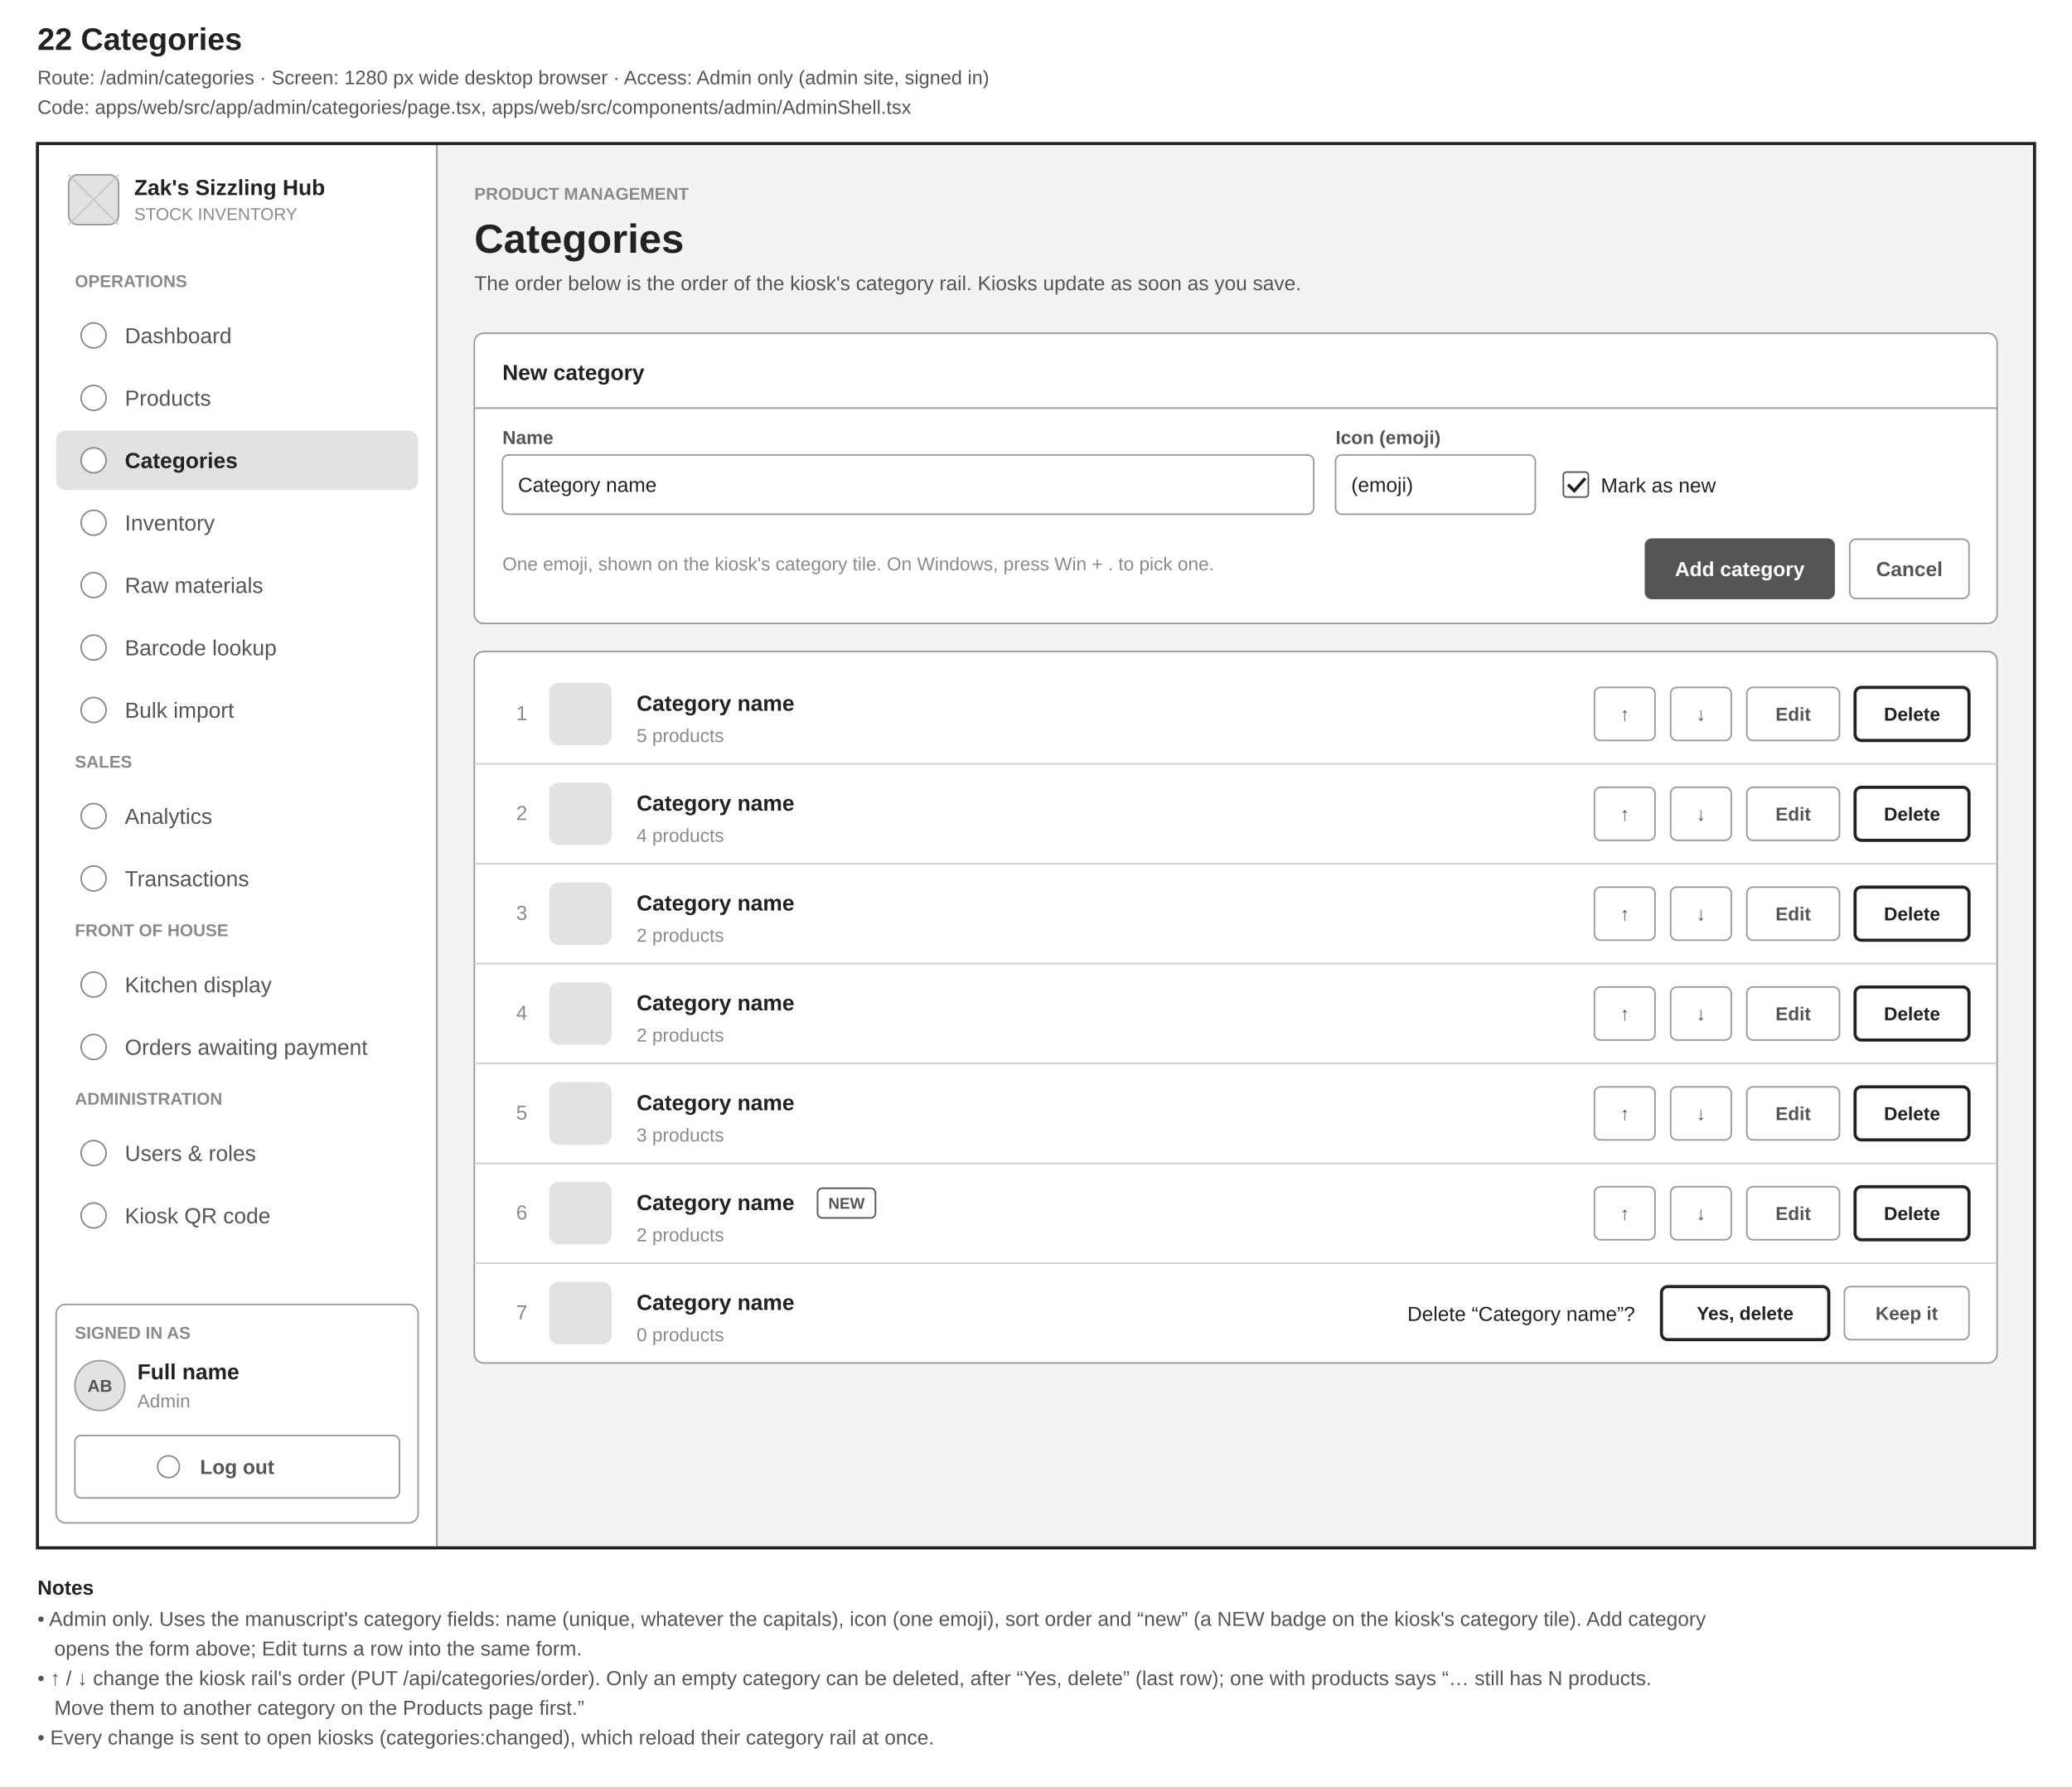
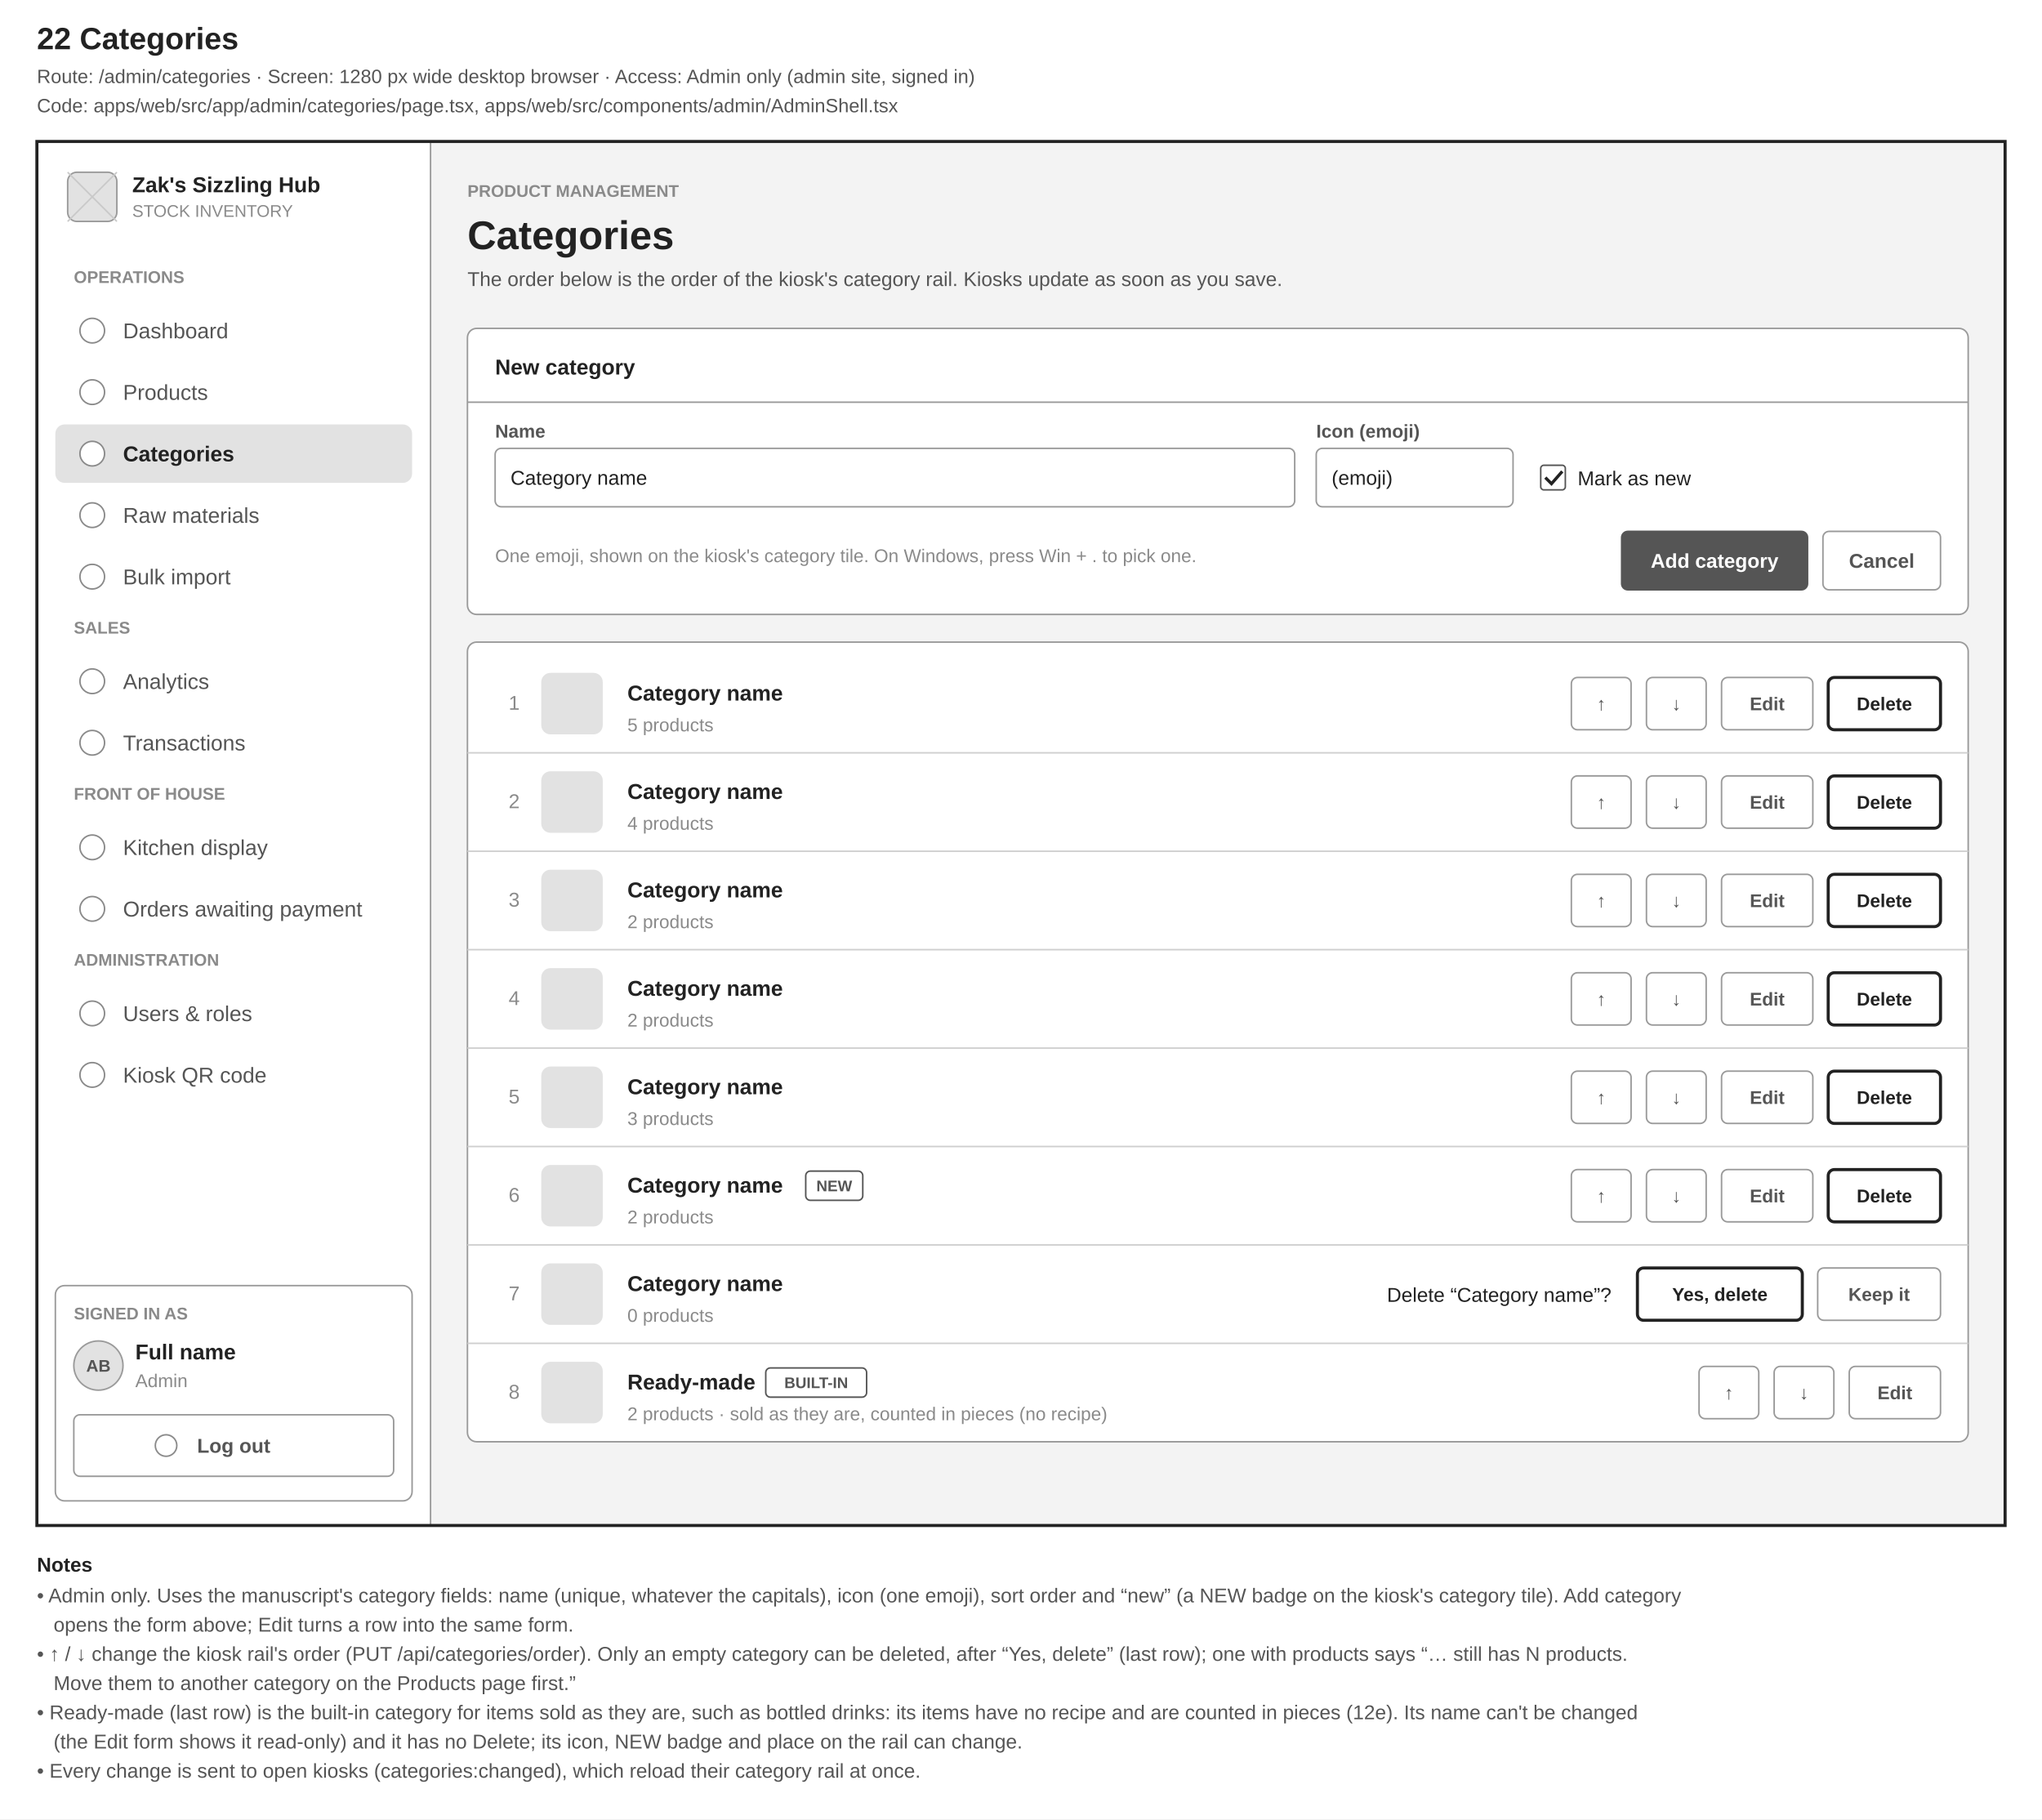
- <svg xmlns="http://www.w3.org/2000/svg" width="1328" height="1145" viewBox="0 0 1328 1145">
-   <rect x="0" y="0" width="1328" height="1145" fill="#ffffff" />
+ <svg xmlns="http://www.w3.org/2000/svg" width="1328" height="1183" viewBox="0 0 1328 1183">
+   <rect x="0" y="0" width="1328" height="1183" fill="#ffffff" />
  <text x="24" y="32" font-family="Arial, Helvetica, sans-serif" font-size="20" font-weight="700" fill="#222222">22  Categories</text>
  <text x="24" y="54" font-family="Arial, Helvetica, sans-serif" font-size="12.5" fill="#555555">Route: /admin/categories   ·   Screen: 1280 px wide desktop browser   ·   Access: Admin only (admin site, signed in)</text>
  <text x="24" y="73" font-family="Arial, Helvetica, sans-serif" font-size="12.5" fill="#555555">Code: apps/web/src/app/admin/categories/page.tsx, apps/web/src/components/admin/AdminShell.tsx</text>
  <text x="24" y="1022" font-family="Arial, Helvetica, sans-serif" font-size="13" font-weight="700" fill="#222222">Notes</text>
  <text x="24" y="1042" font-family="Arial, Helvetica, sans-serif" font-size="13" fill="#555555" xml:space="preserve">• Admin only. Uses the manuscript's category fields: name (unique, whatever the capitals), icon (one emoji), sort order and “new” (a NEW badge on the kiosk's category tile). Add category</text>
  <text x="24" y="1061" font-family="Arial, Helvetica, sans-serif" font-size="13" fill="#555555" xml:space="preserve">   opens the form above; Edit turns a row into the same form.</text>
  <text x="24" y="1080" font-family="Arial, Helvetica, sans-serif" font-size="13" fill="#555555" xml:space="preserve">• ↑ / ↓ change the kiosk rail's order (PUT /api/categories/order). Only an empty category can be deleted, after “Yes, delete” (last row); one with products says “… still has N products.</text>
  <text x="24" y="1099" font-family="Arial, Helvetica, sans-serif" font-size="13" fill="#555555" xml:space="preserve">   Move them to another category on the Products page first.”</text>
-   <text x="24" y="1118" font-family="Arial, Helvetica, sans-serif" font-size="13" fill="#555555" xml:space="preserve">• Every change is sent to open kiosks (categories:changed), which reload their category rail at once.</text>
+   <text x="24" y="1118" font-family="Arial, Helvetica, sans-serif" font-size="13" fill="#555555" xml:space="preserve">• Ready-made (last row) is the built-in category for items sold as they are, such as bottled drinks: its items have no recipe and are counted in pieces (12e). Its name can't be changed</text>
+   <text x="24" y="1137" font-family="Arial, Helvetica, sans-serif" font-size="13" fill="#555555" xml:space="preserve">   (the Edit form shows it read-only) and it has no Delete; its icon, NEW badge and place on the rail can change.</text>
+   <text x="24" y="1156" font-family="Arial, Helvetica, sans-serif" font-size="13" fill="#555555" xml:space="preserve">• Every change is sent to open kiosks (categories:changed), which reload their category rail at once.</text>
  <g transform="translate(24,92)">
    <clipPath id="frame">
      <rect x="0" y="0" width="1280" height="900" />
    </clipPath>
    <g clip-path="url(#frame)">
      <rect x="0" y="0" width="1280" height="900" fill="#ffffff" />
      <rect x="0" y="0" width="1280" height="900" rx="0" fill="#f3f3f3" stroke="none" />
      <rect x="0" y="0" width="256" height="900" rx="0" fill="#ffffff" stroke="none" />
      <line x1="256" y1="0" x2="256" y2="900" stroke="#9a9a9a" stroke-width="1" />
      <rect x="20" y="20" width="32" height="32" rx="6" fill="#e2e2e2" stroke="#9a9a9a" stroke-width="1" />
      <line x1="20" y1="20" x2="52" y2="52" stroke="#c9c9c9" stroke-width="1" />
      <line x1="52" y1="20" x2="20" y2="52" stroke="#c9c9c9" stroke-width="1" />
      <text x="62" y="33" font-family="Arial, Helvetica, sans-serif" font-size="14" font-weight="700" text-anchor="start" fill="#222222">Zak's Sizzling Hub</text>
      <text x="62" y="49" font-family="Arial, Helvetica, sans-serif" font-size="11" font-weight="400" text-anchor="start" fill="#8a8a8a">STOCK INVENTORY</text>
      <text x="24" y="92" font-family="Arial, Helvetica, sans-serif" font-size="11" font-weight="700" text-anchor="start" fill="#8a8a8a">OPERATIONS</text>
      <circle cx="36" cy="123" r="8" fill="#ffffff" stroke="#8a8a8a" stroke-width="1" />
      <text x="56" y="128" font-family="Arial, Helvetica, sans-serif" font-size="14" font-weight="400" text-anchor="start" fill="#555555">Dashboard</text>
      <circle cx="36" cy="163" r="8" fill="#ffffff" stroke="#8a8a8a" stroke-width="1" />
      <text x="56" y="168" font-family="Arial, Helvetica, sans-serif" font-size="14" font-weight="400" text-anchor="start" fill="#555555">Products</text>
      <rect x="12" y="184" width="232" height="38" rx="6" fill="#e2e2e2" stroke="none" />
      <circle cx="36" cy="203" r="8" fill="#ffffff" stroke="#8a8a8a" stroke-width="1" />
      <text x="56" y="208" font-family="Arial, Helvetica, sans-serif" font-size="14" font-weight="700" text-anchor="start" fill="#222222">Categories</text>
      <circle cx="36" cy="243" r="8" fill="#ffffff" stroke="#8a8a8a" stroke-width="1" />
-       <text x="56" y="248" font-family="Arial, Helvetica, sans-serif" font-size="14" font-weight="400" text-anchor="start" fill="#555555">Inventory</text>
+       <text x="56" y="248" font-family="Arial, Helvetica, sans-serif" font-size="14" font-weight="400" text-anchor="start" fill="#555555">Raw materials</text>
      <circle cx="36" cy="283" r="8" fill="#ffffff" stroke="#8a8a8a" stroke-width="1" />
-       <text x="56" y="288" font-family="Arial, Helvetica, sans-serif" font-size="14" font-weight="400" text-anchor="start" fill="#555555">Raw materials</text>
-       <circle cx="36" cy="323" r="8" fill="#ffffff" stroke="#8a8a8a" stroke-width="1" />
-       <text x="56" y="328" font-family="Arial, Helvetica, sans-serif" font-size="14" font-weight="400" text-anchor="start" fill="#555555">Barcode lookup</text>
-       <circle cx="36" cy="363" r="8" fill="#ffffff" stroke="#8a8a8a" stroke-width="1" />
-       <text x="56" y="368" font-family="Arial, Helvetica, sans-serif" font-size="14" font-weight="400" text-anchor="start" fill="#555555">Bulk import</text>
-       <text x="24" y="400" font-family="Arial, Helvetica, sans-serif" font-size="11" font-weight="700" text-anchor="start" fill="#8a8a8a">SALES</text>
-       <circle cx="36" cy="431" r="8" fill="#ffffff" stroke="#8a8a8a" stroke-width="1" />
-       <text x="56" y="436" font-family="Arial, Helvetica, sans-serif" font-size="14" font-weight="400" text-anchor="start" fill="#555555">Analytics</text>
-       <circle cx="36" cy="471" r="8" fill="#ffffff" stroke="#8a8a8a" stroke-width="1" />
-       <text x="56" y="476" font-family="Arial, Helvetica, sans-serif" font-size="14" font-weight="400" text-anchor="start" fill="#555555">Transactions</text>
-       <text x="24" y="508" font-family="Arial, Helvetica, sans-serif" font-size="11" font-weight="700" text-anchor="start" fill="#8a8a8a">FRONT OF HOUSE</text>
-       <circle cx="36" cy="539" r="8" fill="#ffffff" stroke="#8a8a8a" stroke-width="1" />
-       <text x="56" y="544" font-family="Arial, Helvetica, sans-serif" font-size="14" font-weight="400" text-anchor="start" fill="#555555">Kitchen display</text>
-       <circle cx="36" cy="579" r="8" fill="#ffffff" stroke="#8a8a8a" stroke-width="1" />
-       <text x="56" y="584" font-family="Arial, Helvetica, sans-serif" font-size="14" font-weight="400" text-anchor="start" fill="#555555">Orders awaiting payment</text>
-       <text x="24" y="616" font-family="Arial, Helvetica, sans-serif" font-size="11" font-weight="700" text-anchor="start" fill="#8a8a8a">ADMINISTRATION</text>
-       <circle cx="36" cy="647" r="8" fill="#ffffff" stroke="#8a8a8a" stroke-width="1" />
-       <text x="56" y="652" font-family="Arial, Helvetica, sans-serif" font-size="14" font-weight="400" text-anchor="start" fill="#555555">Users &amp; roles</text>
-       <circle cx="36" cy="687" r="8" fill="#ffffff" stroke="#8a8a8a" stroke-width="1" />
-       <text x="56" y="692" font-family="Arial, Helvetica, sans-serif" font-size="14" font-weight="400" text-anchor="start" fill="#555555">Kiosk QR code</text>
+       <text x="56" y="288" font-family="Arial, Helvetica, sans-serif" font-size="14" font-weight="400" text-anchor="start" fill="#555555">Bulk import</text>
+       <text x="24" y="320" font-family="Arial, Helvetica, sans-serif" font-size="11" font-weight="700" text-anchor="start" fill="#8a8a8a">SALES</text>
+       <circle cx="36" cy="351" r="8" fill="#ffffff" stroke="#8a8a8a" stroke-width="1" />
+       <text x="56" y="356" font-family="Arial, Helvetica, sans-serif" font-size="14" font-weight="400" text-anchor="start" fill="#555555">Analytics</text>
+       <circle cx="36" cy="391" r="8" fill="#ffffff" stroke="#8a8a8a" stroke-width="1" />
+       <text x="56" y="396" font-family="Arial, Helvetica, sans-serif" font-size="14" font-weight="400" text-anchor="start" fill="#555555">Transactions</text>
+       <text x="24" y="428" font-family="Arial, Helvetica, sans-serif" font-size="11" font-weight="700" text-anchor="start" fill="#8a8a8a">FRONT OF HOUSE</text>
+       <circle cx="36" cy="459" r="8" fill="#ffffff" stroke="#8a8a8a" stroke-width="1" />
+       <text x="56" y="464" font-family="Arial, Helvetica, sans-serif" font-size="14" font-weight="400" text-anchor="start" fill="#555555">Kitchen display</text>
+       <circle cx="36" cy="499" r="8" fill="#ffffff" stroke="#8a8a8a" stroke-width="1" />
+       <text x="56" y="504" font-family="Arial, Helvetica, sans-serif" font-size="14" font-weight="400" text-anchor="start" fill="#555555">Orders awaiting payment</text>
+       <text x="24" y="536" font-family="Arial, Helvetica, sans-serif" font-size="11" font-weight="700" text-anchor="start" fill="#8a8a8a">ADMINISTRATION</text>
+       <circle cx="36" cy="567" r="8" fill="#ffffff" stroke="#8a8a8a" stroke-width="1" />
+       <text x="56" y="572" font-family="Arial, Helvetica, sans-serif" font-size="14" font-weight="400" text-anchor="start" fill="#555555">Users &amp; roles</text>
+       <circle cx="36" cy="607" r="8" fill="#ffffff" stroke="#8a8a8a" stroke-width="1" />
+       <text x="56" y="612" font-family="Arial, Helvetica, sans-serif" font-size="14" font-weight="400" text-anchor="start" fill="#555555">Kiosk QR code</text>
      <rect x="12" y="744" width="232" height="140" rx="6" fill="#ffffff" stroke="#9a9a9a" stroke-width="1" />
      <text x="24" y="766" font-family="Arial, Helvetica, sans-serif" font-size="11" font-weight="700" text-anchor="start" fill="#8a8a8a">SIGNED IN AS</text>
      <circle cx="40" cy="796" r="16" fill="#e2e2e2" stroke="#9a9a9a" stroke-width="1" />
      <text x="40" y="800" font-family="Arial, Helvetica, sans-serif" font-size="11" font-weight="700" text-anchor="middle" fill="#555555">AB</text>
      <text x="64" y="792" font-family="Arial, Helvetica, sans-serif" font-size="14" font-weight="700" text-anchor="start" fill="#222222">Full name</text>
      <text x="64" y="810" font-family="Arial, Helvetica, sans-serif" font-size="12" font-weight="400" text-anchor="start" fill="#8a8a8a">Admin</text>
      <rect x="24" y="828" width="208" height="40" rx="4" fill="#ffffff" stroke="#9a9a9a" stroke-width="1" />
      <text x="128.0" y="852.68" font-family="Arial, Helvetica, sans-serif" font-size="13" font-weight="700" text-anchor="middle" fill="#555555">Log out</text>
      <circle cx="84" cy="848" r="7" fill="#ffffff" stroke="#8a8a8a" stroke-width="1" />
      <text x="280" y="36" font-family="Arial, Helvetica, sans-serif" font-size="11" font-weight="700" text-anchor="start" fill="#8a8a8a">PRODUCT MANAGEMENT</text>
      <text x="280" y="70" font-family="Arial, Helvetica, sans-serif" font-size="26" font-weight="700" text-anchor="start" fill="#222222">Categories</text>
      <text x="280" y="94" font-family="Arial, Helvetica, sans-serif" font-size="13" font-weight="400" text-anchor="start" fill="#555555">The order below is the order of the kiosk's category rail. Kiosks update as soon as you save.</text>
      <rect x="280" y="121.55" width="976" height="186" rx="6" fill="#ffffff" stroke="#9a9a9a" stroke-width="1" />
      <text x="298" y="151.55" font-family="Arial, Helvetica, sans-serif" font-size="14" font-weight="700" text-anchor="start" fill="#222222">New category</text>
      <line x1="280" y1="169.55" x2="1256" y2="169.55" stroke="#9a9a9a" stroke-width="1" />
      <text x="298" y="192.55" font-family="Arial, Helvetica, sans-serif" font-size="12" font-weight="700" text-anchor="start" fill="#555555">Name</text>
      <rect x="298" y="199.55" width="520" height="38" rx="4" fill="#ffffff" stroke="#9a9a9a" stroke-width="1" />
      <text x="308" y="223.23" font-family="Arial, Helvetica, sans-serif" font-size="13" font-weight="400" text-anchor="start" fill="#222222">Category name</text>
      <text x="832" y="192.55" font-family="Arial, Helvetica, sans-serif" font-size="12" font-weight="700" text-anchor="start" fill="#555555">Icon (emoji)</text>
      <rect x="832" y="199.55" width="128" height="38" rx="4" fill="#ffffff" stroke="#9a9a9a" stroke-width="1" />
      <text x="842" y="223.23" font-family="Arial, Helvetica, sans-serif" font-size="13" font-weight="400" text-anchor="start" fill="#222222">(emoji)</text>
      <rect x="978" y="210.55" width="16" height="16" rx="2" fill="#ffffff" stroke="#555555" stroke-width="1" />
      <path d="M981 218.55 l4 4 l7 -8" fill="none" stroke="#222222" stroke-width="2" />
      <text x="1002" y="223.55" font-family="Arial, Helvetica, sans-serif" font-size="13" font-weight="400" text-anchor="start" fill="#222222">Mark as new</text>
      <text x="298" y="273.55" font-family="Arial, Helvetica, sans-serif" font-size="12" font-weight="400" text-anchor="start" fill="#8a8a8a">One emoji, shown on the kiosk's category tile. On Windows, press Win + . to pick one.</text>
      <rect x="1161.54" y="253.55" width="76.46" height="38" rx="4" fill="#ffffff" stroke="#9a9a9a" stroke-width="1" />
      <text x="1199.77" y="277.23" font-family="Arial, Helvetica, sans-serif" font-size="13" font-weight="700" text-anchor="middle" fill="#555555">Cancel</text>
      <rect x="1030.62" y="253.55" width="120.92" height="38" rx="4" fill="#555555" stroke="#555555" stroke-width="1" />
      <text x="1091.08" y="277.23" font-family="Arial, Helvetica, sans-serif" font-size="13" font-weight="700" text-anchor="middle" fill="#ffffff">Add category</text>
-       <rect x="280" y="325.55" width="976" height="456" rx="6" fill="#ffffff" stroke="#9a9a9a" stroke-width="1" />
+       <rect x="280" y="325.55" width="976" height="520" rx="6" fill="#ffffff" stroke="#9a9a9a" stroke-width="1" />
      <text x="314" y="369.55" font-family="Arial, Helvetica, sans-serif" font-size="13" font-weight="400" text-anchor="end" fill="#8a8a8a">1</text>
      <rect x="328" y="345.55" width="40" height="40" rx="6" fill="#e2e2e2" stroke="none" />
      <text x="384" y="363.55" font-family="Arial, Helvetica, sans-serif" font-size="14" font-weight="700" text-anchor="start" fill="#222222">Category name</text>
      <text x="384" y="383.55" font-family="Arial, Helvetica, sans-serif" font-size="12" font-weight="400" text-anchor="start" fill="#8a8a8a">5 products</text>
      <rect x="1164.96" y="348.55" width="73.04" height="34" rx="4" fill="#ffffff" stroke="#222222" stroke-width="2" />
      <text x="1201.48" y="369.87" font-family="Arial, Helvetica, sans-serif" font-size="12" font-weight="700" text-anchor="middle" fill="#222222">Delete</text>
      <rect x="1095.6" y="348.55" width="59.36" height="34" rx="4" fill="#ffffff" stroke="#9a9a9a" stroke-width="1" />
      <text x="1125.28" y="369.87" font-family="Arial, Helvetica, sans-serif" font-size="12" font-weight="700" text-anchor="middle" fill="#555555">Edit</text>
      <rect x="1046.76" y="348.55" width="38.84" height="34" rx="4" fill="#ffffff" stroke="#9a9a9a" stroke-width="1" />
      <text x="1066.18" y="369.87" font-family="Arial, Helvetica, sans-serif" font-size="12" font-weight="700" text-anchor="middle" fill="#555555">↓</text>
      <rect x="997.92" y="348.55" width="38.84" height="34" rx="4" fill="#ffffff" stroke="#9a9a9a" stroke-width="1" />
      <text x="1017.34" y="369.87" font-family="Arial, Helvetica, sans-serif" font-size="12" font-weight="700" text-anchor="middle" fill="#555555">↑</text>
      <line x1="280" y1="397.55" x2="1256" y2="397.55" stroke="#cfcfcf" stroke-width="1" />
      <text x="314" y="433.55" font-family="Arial, Helvetica, sans-serif" font-size="13" font-weight="400" text-anchor="end" fill="#8a8a8a">2</text>
      <rect x="328" y="409.55" width="40" height="40" rx="6" fill="#e2e2e2" stroke="none" />
      <text x="384" y="427.55" font-family="Arial, Helvetica, sans-serif" font-size="14" font-weight="700" text-anchor="start" fill="#222222">Category name</text>
      <text x="384" y="447.55" font-family="Arial, Helvetica, sans-serif" font-size="12" font-weight="400" text-anchor="start" fill="#8a8a8a">4 products</text>
      <rect x="1164.96" y="412.55" width="73.04" height="34" rx="4" fill="#ffffff" stroke="#222222" stroke-width="2" />
      <text x="1201.48" y="433.87" font-family="Arial, Helvetica, sans-serif" font-size="12" font-weight="700" text-anchor="middle" fill="#222222">Delete</text>
      <rect x="1095.6" y="412.55" width="59.36" height="34" rx="4" fill="#ffffff" stroke="#9a9a9a" stroke-width="1" />
      <text x="1125.28" y="433.87" font-family="Arial, Helvetica, sans-serif" font-size="12" font-weight="700" text-anchor="middle" fill="#555555">Edit</text>
      <rect x="1046.76" y="412.55" width="38.84" height="34" rx="4" fill="#ffffff" stroke="#9a9a9a" stroke-width="1" />
      <text x="1066.18" y="433.87" font-family="Arial, Helvetica, sans-serif" font-size="12" font-weight="700" text-anchor="middle" fill="#555555">↓</text>
      <rect x="997.92" y="412.55" width="38.84" height="34" rx="4" fill="#ffffff" stroke="#9a9a9a" stroke-width="1" />
      <text x="1017.34" y="433.87" font-family="Arial, Helvetica, sans-serif" font-size="12" font-weight="700" text-anchor="middle" fill="#555555">↑</text>
      <line x1="280" y1="461.55" x2="1256" y2="461.55" stroke="#cfcfcf" stroke-width="1" />
      <text x="314" y="497.55" font-family="Arial, Helvetica, sans-serif" font-size="13" font-weight="400" text-anchor="end" fill="#8a8a8a">3</text>
      <rect x="328" y="473.55" width="40" height="40" rx="6" fill="#e2e2e2" stroke="none" />
      <text x="384" y="491.55" font-family="Arial, Helvetica, sans-serif" font-size="14" font-weight="700" text-anchor="start" fill="#222222">Category name</text>
      <text x="384" y="511.55" font-family="Arial, Helvetica, sans-serif" font-size="12" font-weight="400" text-anchor="start" fill="#8a8a8a">2 products</text>
      <rect x="1164.96" y="476.55" width="73.04" height="34" rx="4" fill="#ffffff" stroke="#222222" stroke-width="2" />
      <text x="1201.48" y="497.87" font-family="Arial, Helvetica, sans-serif" font-size="12" font-weight="700" text-anchor="middle" fill="#222222">Delete</text>
      <rect x="1095.6" y="476.55" width="59.36" height="34" rx="4" fill="#ffffff" stroke="#9a9a9a" stroke-width="1" />
      <text x="1125.28" y="497.87" font-family="Arial, Helvetica, sans-serif" font-size="12" font-weight="700" text-anchor="middle" fill="#555555">Edit</text>
      <rect x="1046.76" y="476.55" width="38.84" height="34" rx="4" fill="#ffffff" stroke="#9a9a9a" stroke-width="1" />
      <text x="1066.18" y="497.87" font-family="Arial, Helvetica, sans-serif" font-size="12" font-weight="700" text-anchor="middle" fill="#555555">↓</text>
      <rect x="997.92" y="476.55" width="38.84" height="34" rx="4" fill="#ffffff" stroke="#9a9a9a" stroke-width="1" />
      <text x="1017.34" y="497.87" font-family="Arial, Helvetica, sans-serif" font-size="12" font-weight="700" text-anchor="middle" fill="#555555">↑</text>
      <line x1="280" y1="525.55" x2="1256" y2="525.55" stroke="#cfcfcf" stroke-width="1" />
      <text x="314" y="561.55" font-family="Arial, Helvetica, sans-serif" font-size="13" font-weight="400" text-anchor="end" fill="#8a8a8a">4</text>
      <rect x="328" y="537.55" width="40" height="40" rx="6" fill="#e2e2e2" stroke="none" />
      <text x="384" y="555.55" font-family="Arial, Helvetica, sans-serif" font-size="14" font-weight="700" text-anchor="start" fill="#222222">Category name</text>
      <text x="384" y="575.55" font-family="Arial, Helvetica, sans-serif" font-size="12" font-weight="400" text-anchor="start" fill="#8a8a8a">2 products</text>
      <rect x="1164.96" y="540.55" width="73.04" height="34" rx="4" fill="#ffffff" stroke="#222222" stroke-width="2" />
      <text x="1201.48" y="561.87" font-family="Arial, Helvetica, sans-serif" font-size="12" font-weight="700" text-anchor="middle" fill="#222222">Delete</text>
      <rect x="1095.6" y="540.55" width="59.36" height="34" rx="4" fill="#ffffff" stroke="#9a9a9a" stroke-width="1" />
      <text x="1125.28" y="561.87" font-family="Arial, Helvetica, sans-serif" font-size="12" font-weight="700" text-anchor="middle" fill="#555555">Edit</text>
      <rect x="1046.76" y="540.55" width="38.84" height="34" rx="4" fill="#ffffff" stroke="#9a9a9a" stroke-width="1" />
      <text x="1066.18" y="561.87" font-family="Arial, Helvetica, sans-serif" font-size="12" font-weight="700" text-anchor="middle" fill="#555555">↓</text>
      <rect x="997.92" y="540.55" width="38.84" height="34" rx="4" fill="#ffffff" stroke="#9a9a9a" stroke-width="1" />
      <text x="1017.34" y="561.87" font-family="Arial, Helvetica, sans-serif" font-size="12" font-weight="700" text-anchor="middle" fill="#555555">↑</text>
      <line x1="280" y1="589.55" x2="1256" y2="589.55" stroke="#cfcfcf" stroke-width="1" />
      <text x="314" y="625.55" font-family="Arial, Helvetica, sans-serif" font-size="13" font-weight="400" text-anchor="end" fill="#8a8a8a">5</text>
      <rect x="328" y="601.55" width="40" height="40" rx="6" fill="#e2e2e2" stroke="none" />
      <text x="384" y="619.55" font-family="Arial, Helvetica, sans-serif" font-size="14" font-weight="700" text-anchor="start" fill="#222222">Category name</text>
      <text x="384" y="639.55" font-family="Arial, Helvetica, sans-serif" font-size="12" font-weight="400" text-anchor="start" fill="#8a8a8a">3 products</text>
      <rect x="1164.96" y="604.55" width="73.04" height="34" rx="4" fill="#ffffff" stroke="#222222" stroke-width="2" />
      <text x="1201.48" y="625.87" font-family="Arial, Helvetica, sans-serif" font-size="12" font-weight="700" text-anchor="middle" fill="#222222">Delete</text>
      <rect x="1095.6" y="604.55" width="59.36" height="34" rx="4" fill="#ffffff" stroke="#9a9a9a" stroke-width="1" />
      <text x="1125.28" y="625.87" font-family="Arial, Helvetica, sans-serif" font-size="12" font-weight="700" text-anchor="middle" fill="#555555">Edit</text>
      <rect x="1046.76" y="604.55" width="38.84" height="34" rx="4" fill="#ffffff" stroke="#9a9a9a" stroke-width="1" />
      <text x="1066.18" y="625.87" font-family="Arial, Helvetica, sans-serif" font-size="12" font-weight="700" text-anchor="middle" fill="#555555">↓</text>
      <rect x="997.92" y="604.55" width="38.84" height="34" rx="4" fill="#ffffff" stroke="#9a9a9a" stroke-width="1" />
      <text x="1017.34" y="625.87" font-family="Arial, Helvetica, sans-serif" font-size="12" font-weight="700" text-anchor="middle" fill="#555555">↑</text>
      <line x1="280" y1="653.55" x2="1256" y2="653.55" stroke="#cfcfcf" stroke-width="1" />
      <text x="314" y="689.55" font-family="Arial, Helvetica, sans-serif" font-size="13" font-weight="400" text-anchor="end" fill="#8a8a8a">6</text>
      <rect x="328" y="665.55" width="40" height="40" rx="6" fill="#e2e2e2" stroke="none" />
      <text x="384" y="683.55" font-family="Arial, Helvetica, sans-serif" font-size="14" font-weight="700" text-anchor="start" fill="#222222">Category name</text>
      <rect x="500" y="669.55" width="37.1" height="19" rx="3" fill="#ffffff" stroke="#555555" stroke-width="1" />
      <text x="518.55" y="682.65" font-family="Arial, Helvetica, sans-serif" font-size="10" font-weight="700" text-anchor="middle" fill="#555555">NEW</text>
      <text x="384" y="703.55" font-family="Arial, Helvetica, sans-serif" font-size="12" font-weight="400" text-anchor="start" fill="#8a8a8a">2 products</text>
      <rect x="1164.96" y="668.55" width="73.04" height="34" rx="4" fill="#ffffff" stroke="#222222" stroke-width="2" />
      <text x="1201.48" y="689.87" font-family="Arial, Helvetica, sans-serif" font-size="12" font-weight="700" text-anchor="middle" fill="#222222">Delete</text>
      <rect x="1095.6" y="668.55" width="59.36" height="34" rx="4" fill="#ffffff" stroke="#9a9a9a" stroke-width="1" />
      <text x="1125.28" y="689.87" font-family="Arial, Helvetica, sans-serif" font-size="12" font-weight="700" text-anchor="middle" fill="#555555">Edit</text>
      <rect x="1046.76" y="668.55" width="38.84" height="34" rx="4" fill="#ffffff" stroke="#9a9a9a" stroke-width="1" />
      <text x="1066.18" y="689.87" font-family="Arial, Helvetica, sans-serif" font-size="12" font-weight="700" text-anchor="middle" fill="#555555">↓</text>
      <rect x="997.92" y="668.55" width="38.84" height="34" rx="4" fill="#ffffff" stroke="#9a9a9a" stroke-width="1" />
      <text x="1017.34" y="689.87" font-family="Arial, Helvetica, sans-serif" font-size="12" font-weight="700" text-anchor="middle" fill="#555555">↑</text>
      <line x1="280" y1="717.55" x2="1256" y2="717.55" stroke="#cfcfcf" stroke-width="1" />
      <text x="314" y="753.55" font-family="Arial, Helvetica, sans-serif" font-size="13" font-weight="400" text-anchor="end" fill="#8a8a8a">7</text>
      <rect x="328" y="729.55" width="40" height="40" rx="6" fill="#e2e2e2" stroke="none" />
      <text x="384" y="747.55" font-family="Arial, Helvetica, sans-serif" font-size="14" font-weight="700" text-anchor="start" fill="#222222">Category name</text>
      <text x="384" y="767.55" font-family="Arial, Helvetica, sans-serif" font-size="12" font-weight="400" text-anchor="start" fill="#8a8a8a">0 products</text>
      <text x="878" y="754.55" font-family="Arial, Helvetica, sans-serif" font-size="13" font-weight="400" text-anchor="start" fill="#222222">Delete “Category name”?</text>
      <rect x="1158.12" y="732.55" width="79.88" height="34" rx="4" fill="#ffffff" stroke="#9a9a9a" stroke-width="1" />
      <text x="1198.06" y="753.87" font-family="Arial, Helvetica, sans-serif" font-size="12" font-weight="700" text-anchor="middle" fill="#555555">Keep it</text>
      <rect x="1040.88" y="732.55" width="107.24" height="34" rx="4" fill="#ffffff" stroke="#222222" stroke-width="2" />
      <text x="1094.5" y="753.87" font-family="Arial, Helvetica, sans-serif" font-size="12" font-weight="700" text-anchor="middle" fill="#222222">Yes, delete</text>
+       <line x1="280" y1="781.55" x2="1256" y2="781.55" stroke="#cfcfcf" stroke-width="1" />
+       <text x="314" y="817.55" font-family="Arial, Helvetica, sans-serif" font-size="13" font-weight="400" text-anchor="end" fill="#8a8a8a">8</text>
+       <rect x="328" y="793.55" width="40" height="40" rx="6" fill="#e2e2e2" stroke="none" />
+       <text x="384" y="811.55" font-family="Arial, Helvetica, sans-serif" font-size="14" font-weight="700" text-anchor="start" fill="#222222">Ready-made</text>
+       <rect x="474" y="797.55" width="65.6" height="19" rx="3" fill="#ffffff" stroke="#555555" stroke-width="1" />
+       <text x="506.8" y="810.65" font-family="Arial, Helvetica, sans-serif" font-size="10" font-weight="700" text-anchor="middle" fill="#555555">BUILT-IN</text>
+       <text x="384" y="831.55" font-family="Arial, Helvetica, sans-serif" font-size="12" font-weight="400" text-anchor="start" fill="#8a8a8a">2 products · sold as they are, counted in pieces (no recipe)</text>
+       <rect x="1178.64" y="796.55" width="59.36" height="34" rx="4" fill="#ffffff" stroke="#9a9a9a" stroke-width="1" />
+       <text x="1208.32" y="817.87" font-family="Arial, Helvetica, sans-serif" font-size="12" font-weight="700" text-anchor="middle" fill="#555555">Edit</text>
+       <rect x="1129.8" y="796.55" width="38.84" height="34" rx="4" fill="#ffffff" stroke="#9a9a9a" stroke-width="1" />
+       <text x="1149.22" y="817.87" font-family="Arial, Helvetica, sans-serif" font-size="12" font-weight="700" text-anchor="middle" fill="#555555">↓</text>
+       <rect x="1080.96" y="796.55" width="38.84" height="34" rx="4" fill="#ffffff" stroke="#9a9a9a" stroke-width="1" />
+       <text x="1100.38" y="817.87" font-family="Arial, Helvetica, sans-serif" font-size="12" font-weight="700" text-anchor="middle" fill="#555555">↑</text>
    </g>
    <rect x="0" y="0" width="1280" height="900" fill="none" stroke="#222222" stroke-width="2" />
  </g>
</svg>
